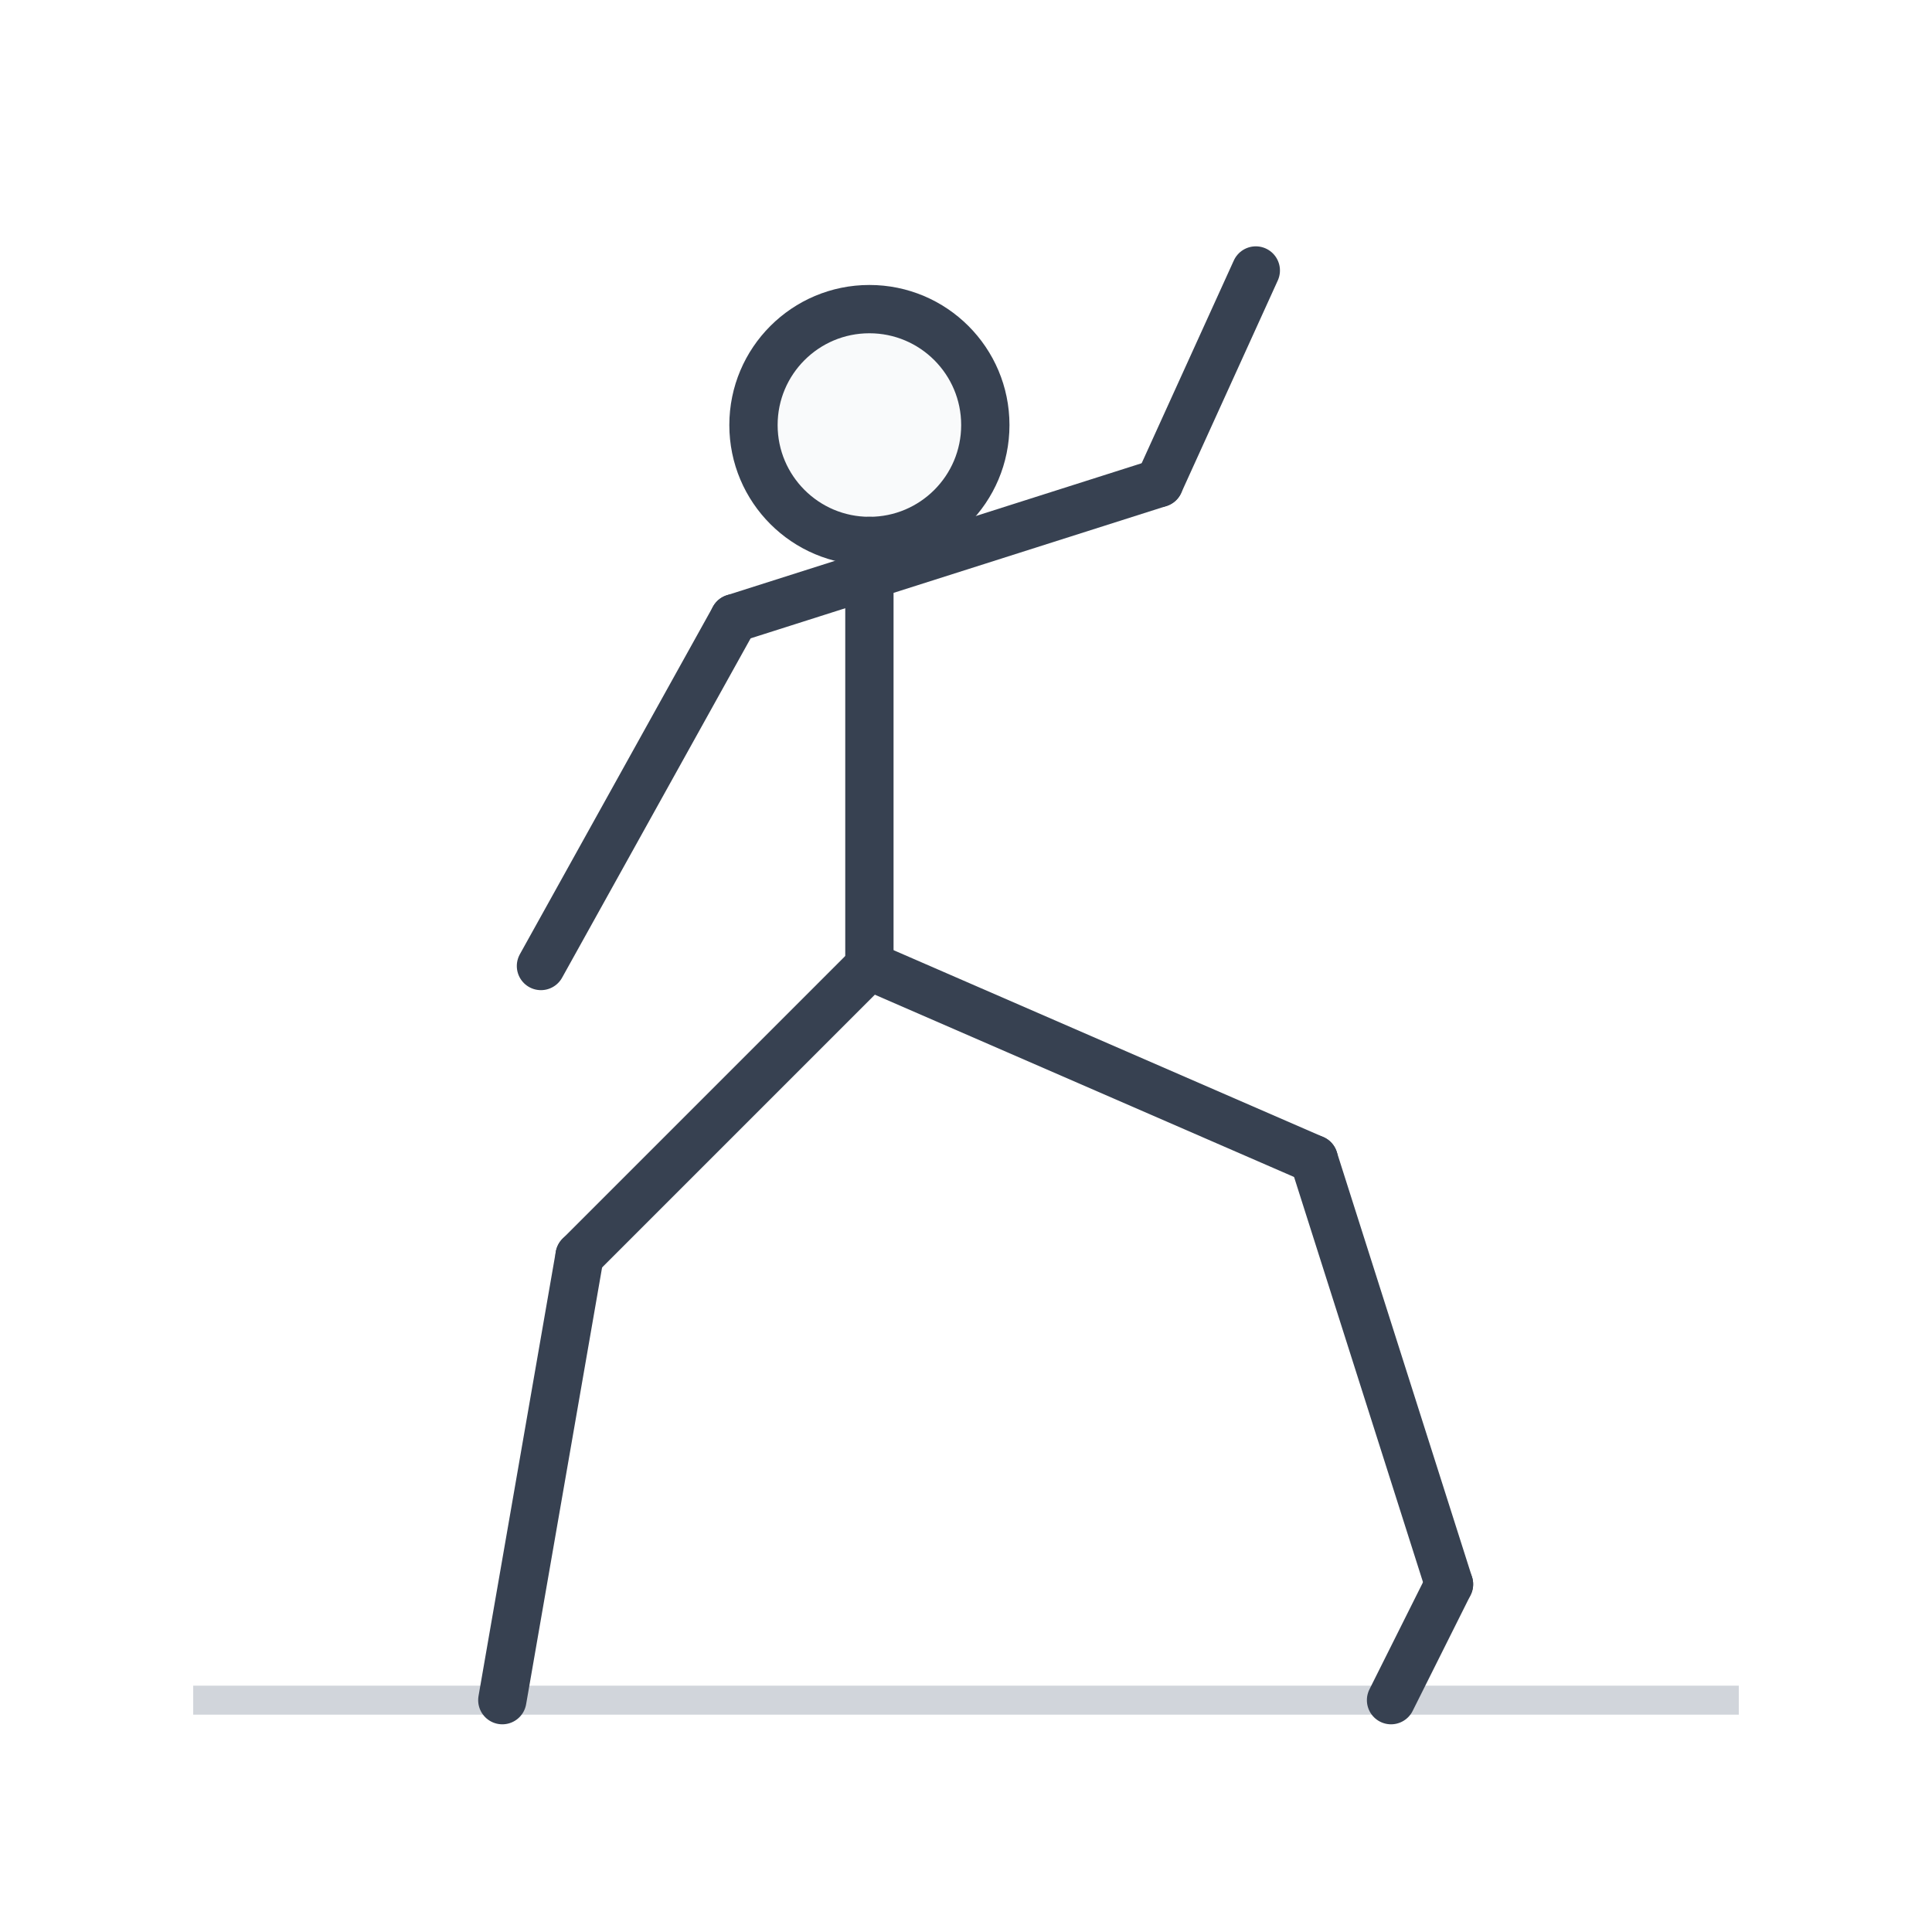
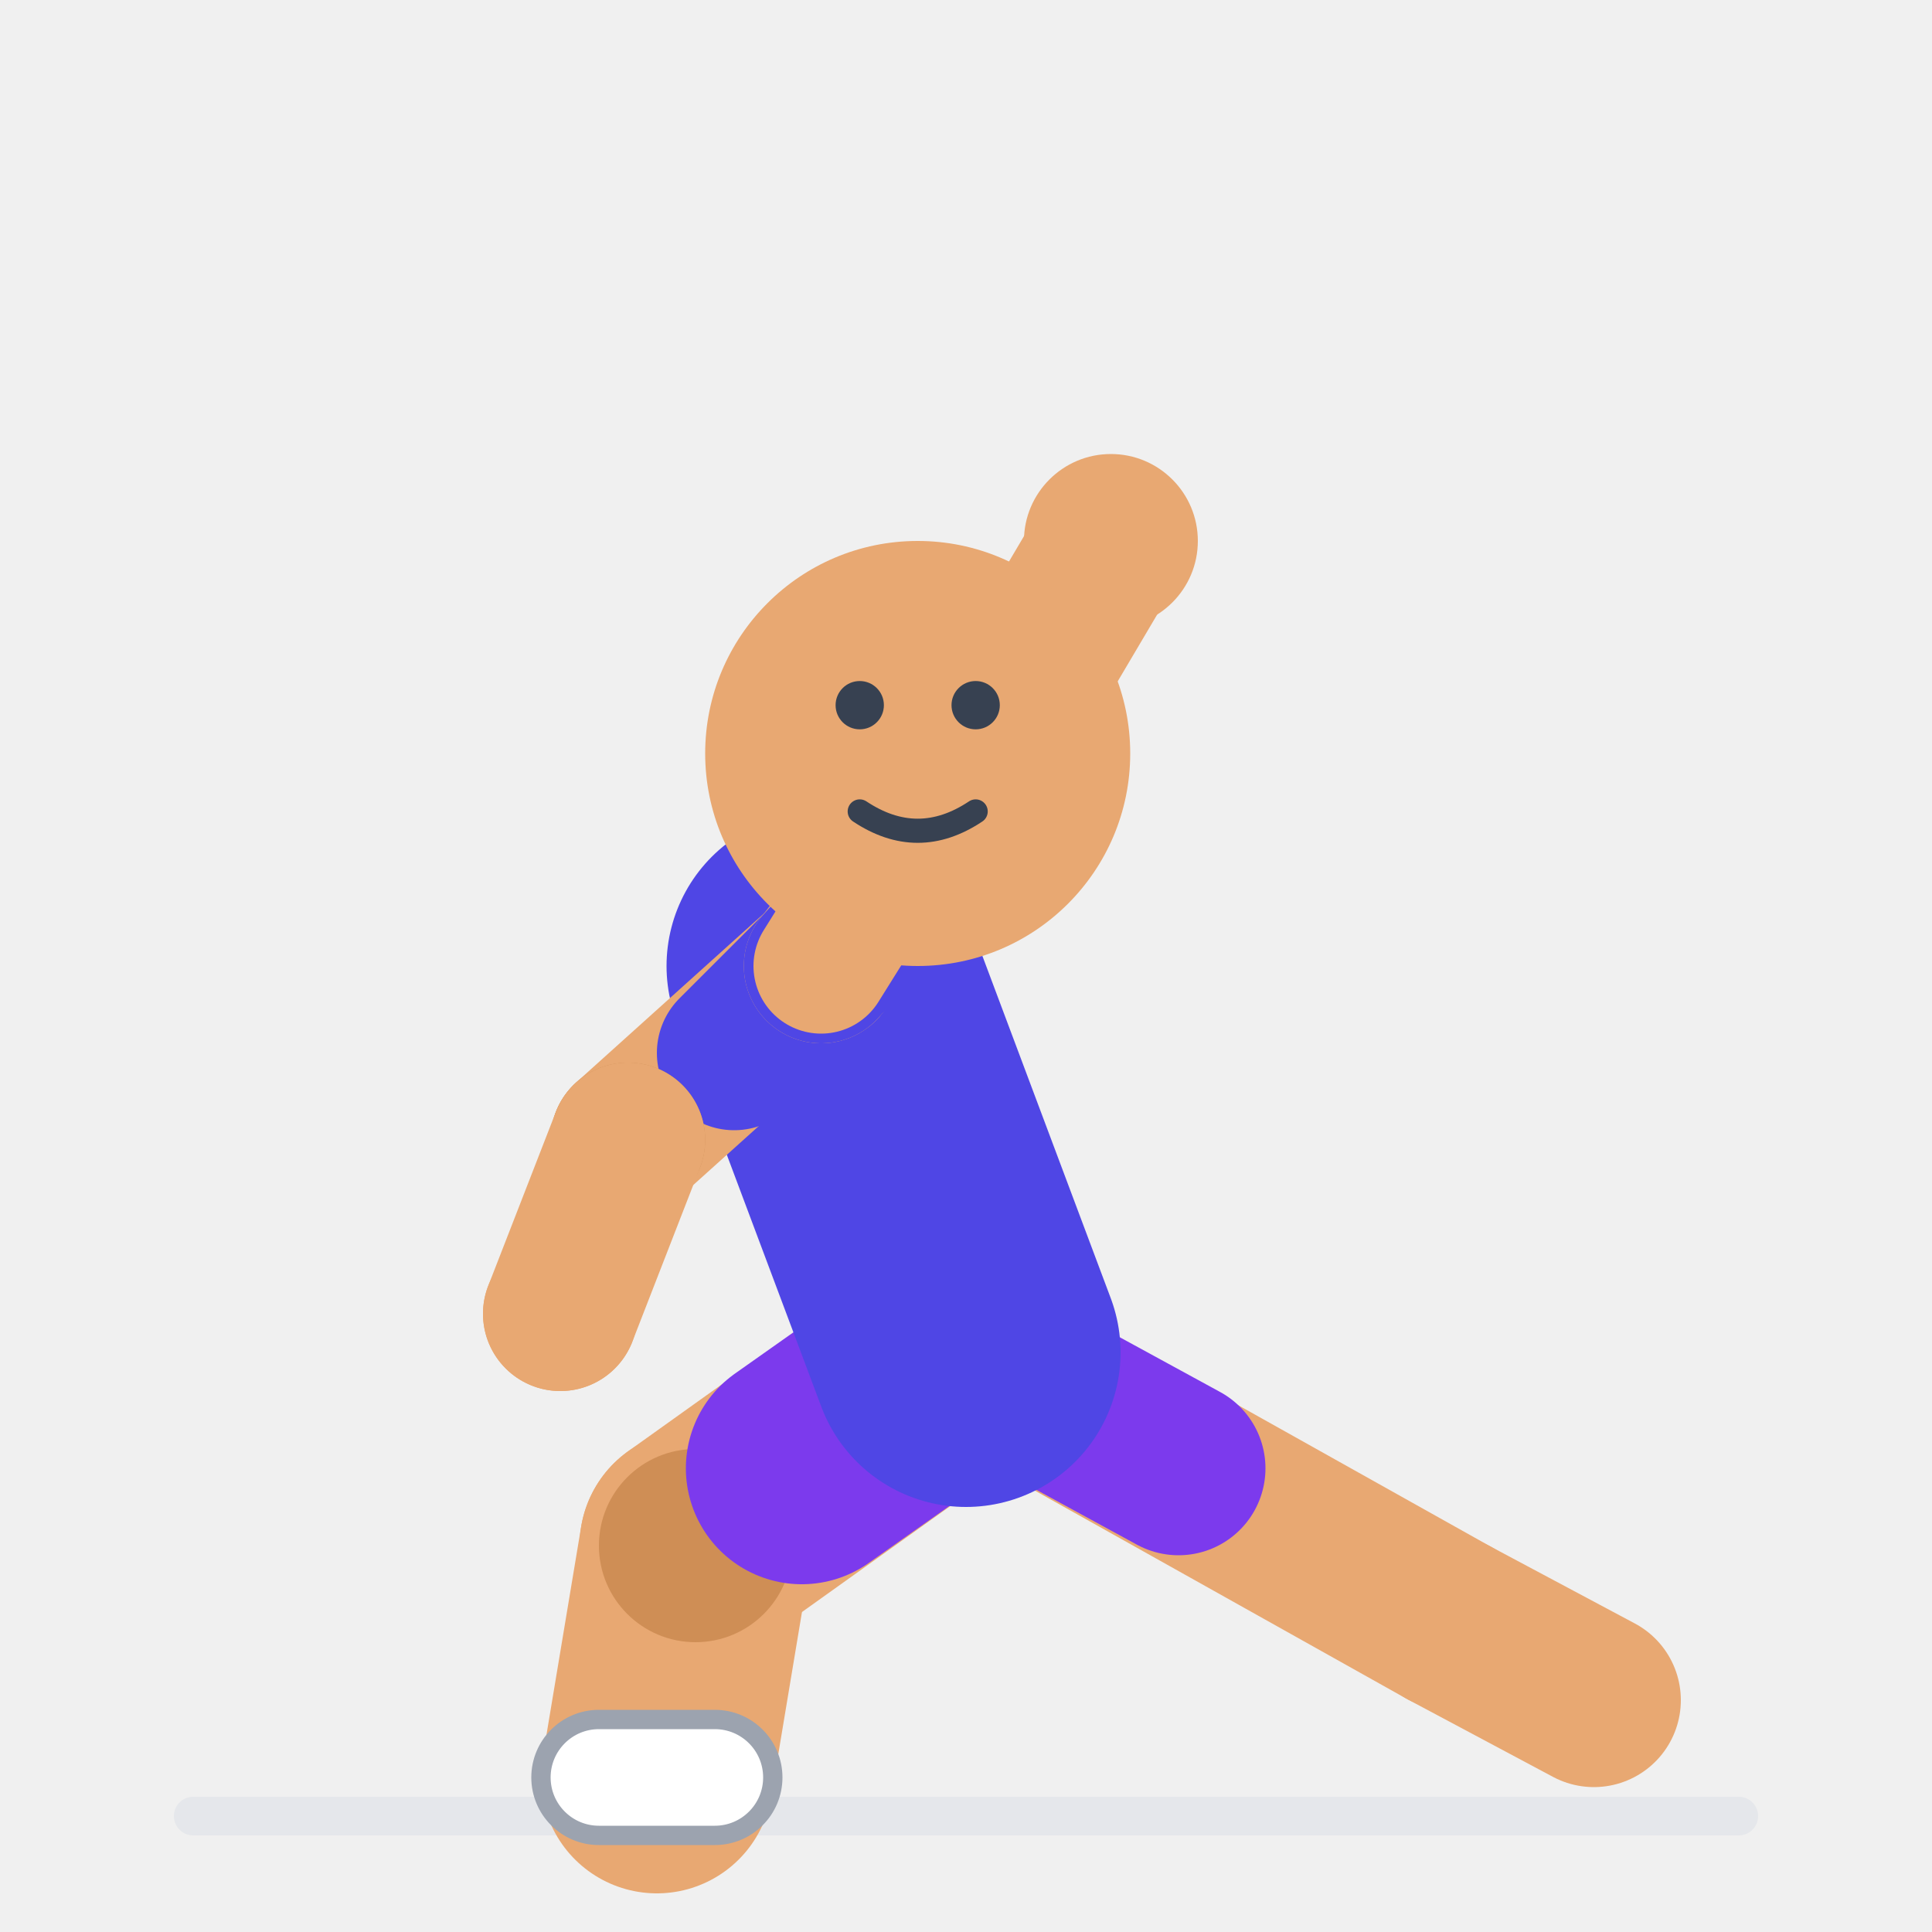
- <svg xmlns="http://www.w3.org/2000/svg" viewBox="0 0 100 100" width="100" height="100">
-   <rect width="100" height="100" fill="white" />
-   <line x1="10" y1="88" x2="90" y2="88" stroke="#d1d5db" stroke-width="1.5" />
-   <circle cx="45" cy="22" r="6" fill="#f9fafb" stroke="#374151" stroke-width="2.5" />
-   <line x1="45" y1="28" x2="45" y2="50" stroke="#374151" stroke-width="2.5" stroke-linecap="round" />
-   <line x1="38" y1="32" x2="60" y2="25" stroke="#374151" stroke-width="2.5" stroke-linecap="round" />
-   <line x1="60" y1="25" x2="65" y2="14" stroke="#374151" stroke-width="2.5" stroke-linecap="round" />
-   <line x1="38" y1="32" x2="28" y2="50" stroke="#374151" stroke-width="2.5" stroke-linecap="round" />
-   <line x1="45" y1="50" x2="30" y2="65" stroke="#374151" stroke-width="2.5" stroke-linecap="round" />
-   <line x1="30" y1="65" x2="26" y2="88" stroke="#374151" stroke-width="2.5" stroke-linecap="round" />
-   <line x1="45" y1="50" x2="68" y2="60" stroke="#374151" stroke-width="2.5" stroke-linecap="round" />
-   <line x1="68" y1="60" x2="75" y2="82" stroke="#374151" stroke-width="2.5" stroke-linecap="round" />
-   <line x1="75" y1="82" x2="72" y2="88" stroke="#374151" stroke-width="2.5" stroke-linecap="round" />
+ <svg xmlns="http://www.w3.org/2000/svg" viewBox="0 0 200 200" width="200" height="200">
+   <line x1="20" y1="188" x2="180" y2="188" stroke="#E5E7EB" stroke-width="4" stroke-linecap="round" />
+   <line x1="100" y1="140" x2="72" y2="160" stroke="#E8A872" stroke-width="24" stroke-linecap="round" />
+   <line x1="72" y1="160" x2="68" y2="184" stroke="#E8A872" stroke-width="24" stroke-linecap="round" />
+   <circle cx="72" cy="160" r="10" fill="#CF8E55" />
+   <line x1="100" y1="140" x2="83" y2="152" stroke="#7C3AED" stroke-width="24" stroke-linecap="round" />
+   <rect x="56" y="178" width="24" height="12" rx="6" fill="#FFFFFF" stroke="#9CA3AF" stroke-width="2" />
+   <line x1="100" y1="140" x2="150" y2="168" stroke="#E8A872" stroke-width="18" stroke-linecap="round" />
+   <line x1="100" y1="140" x2="122" y2="152" stroke="#7C3AED" stroke-width="18" stroke-linecap="round" />
+   <circle cx="165" cy="176" r="8" fill="#E8A872" />
+   <line x1="150" y1="168" x2="165" y2="176" stroke="#E8A872" stroke-width="18" stroke-linecap="round" />
+   <line x1="100" y1="140" x2="85" y2="100" stroke="#4F46E5" stroke-width="32" stroke-linecap="round" />
+   <line x1="85" y1="100" x2="65" y2="118" stroke="#E8A872" stroke-width="16" stroke-linecap="round" />
+   <line x1="85" y1="100" x2="76" y2="109" stroke="#4F46E5" stroke-width="16" stroke-linecap="round" />
+   <circle cx="65" cy="118" r="8" fill="#CF8E55" />
+   <line x1="65" y1="118" x2="58" y2="136" stroke="#E8A872" stroke-width="16" stroke-linecap="round" />
+   <circle cx="58" cy="136" r="8" fill="#E8A872" />
+   <line x1="85" y1="100" x2="102" y2="78" stroke="#E8A872" stroke-width="16" stroke-linecap="round" />
+   <line x1="85" y1="100" x2="94" y2="90" stroke="#4F46E5" stroke-width="16" stroke-linecap="round" />
+   <circle cx="102" cy="78" r="8" fill="#CF8E55" />
+   <line x1="102" y1="78" x2="115" y2="56" stroke="#E8A872" stroke-width="16" stroke-linecap="round" />
+   <circle cx="115" cy="56" r="9" fill="#E8A872" />
+   <line x1="85" y1="100" x2="90" y2="92" stroke="#E8A872" stroke-width="14" stroke-linecap="round" />
+   <circle cx="95" cy="78" r="22" fill="#E8A872" />
+   <circle cx="89" cy="73" r="2.5" fill="#374151" />
+   <circle cx="101" cy="73" r="2.5" fill="#374151" />
+   <path d="M89,84 Q95,88 101,84" stroke="#374151" stroke-width="2.5" fill="none" stroke-linecap="round" />
</svg>
